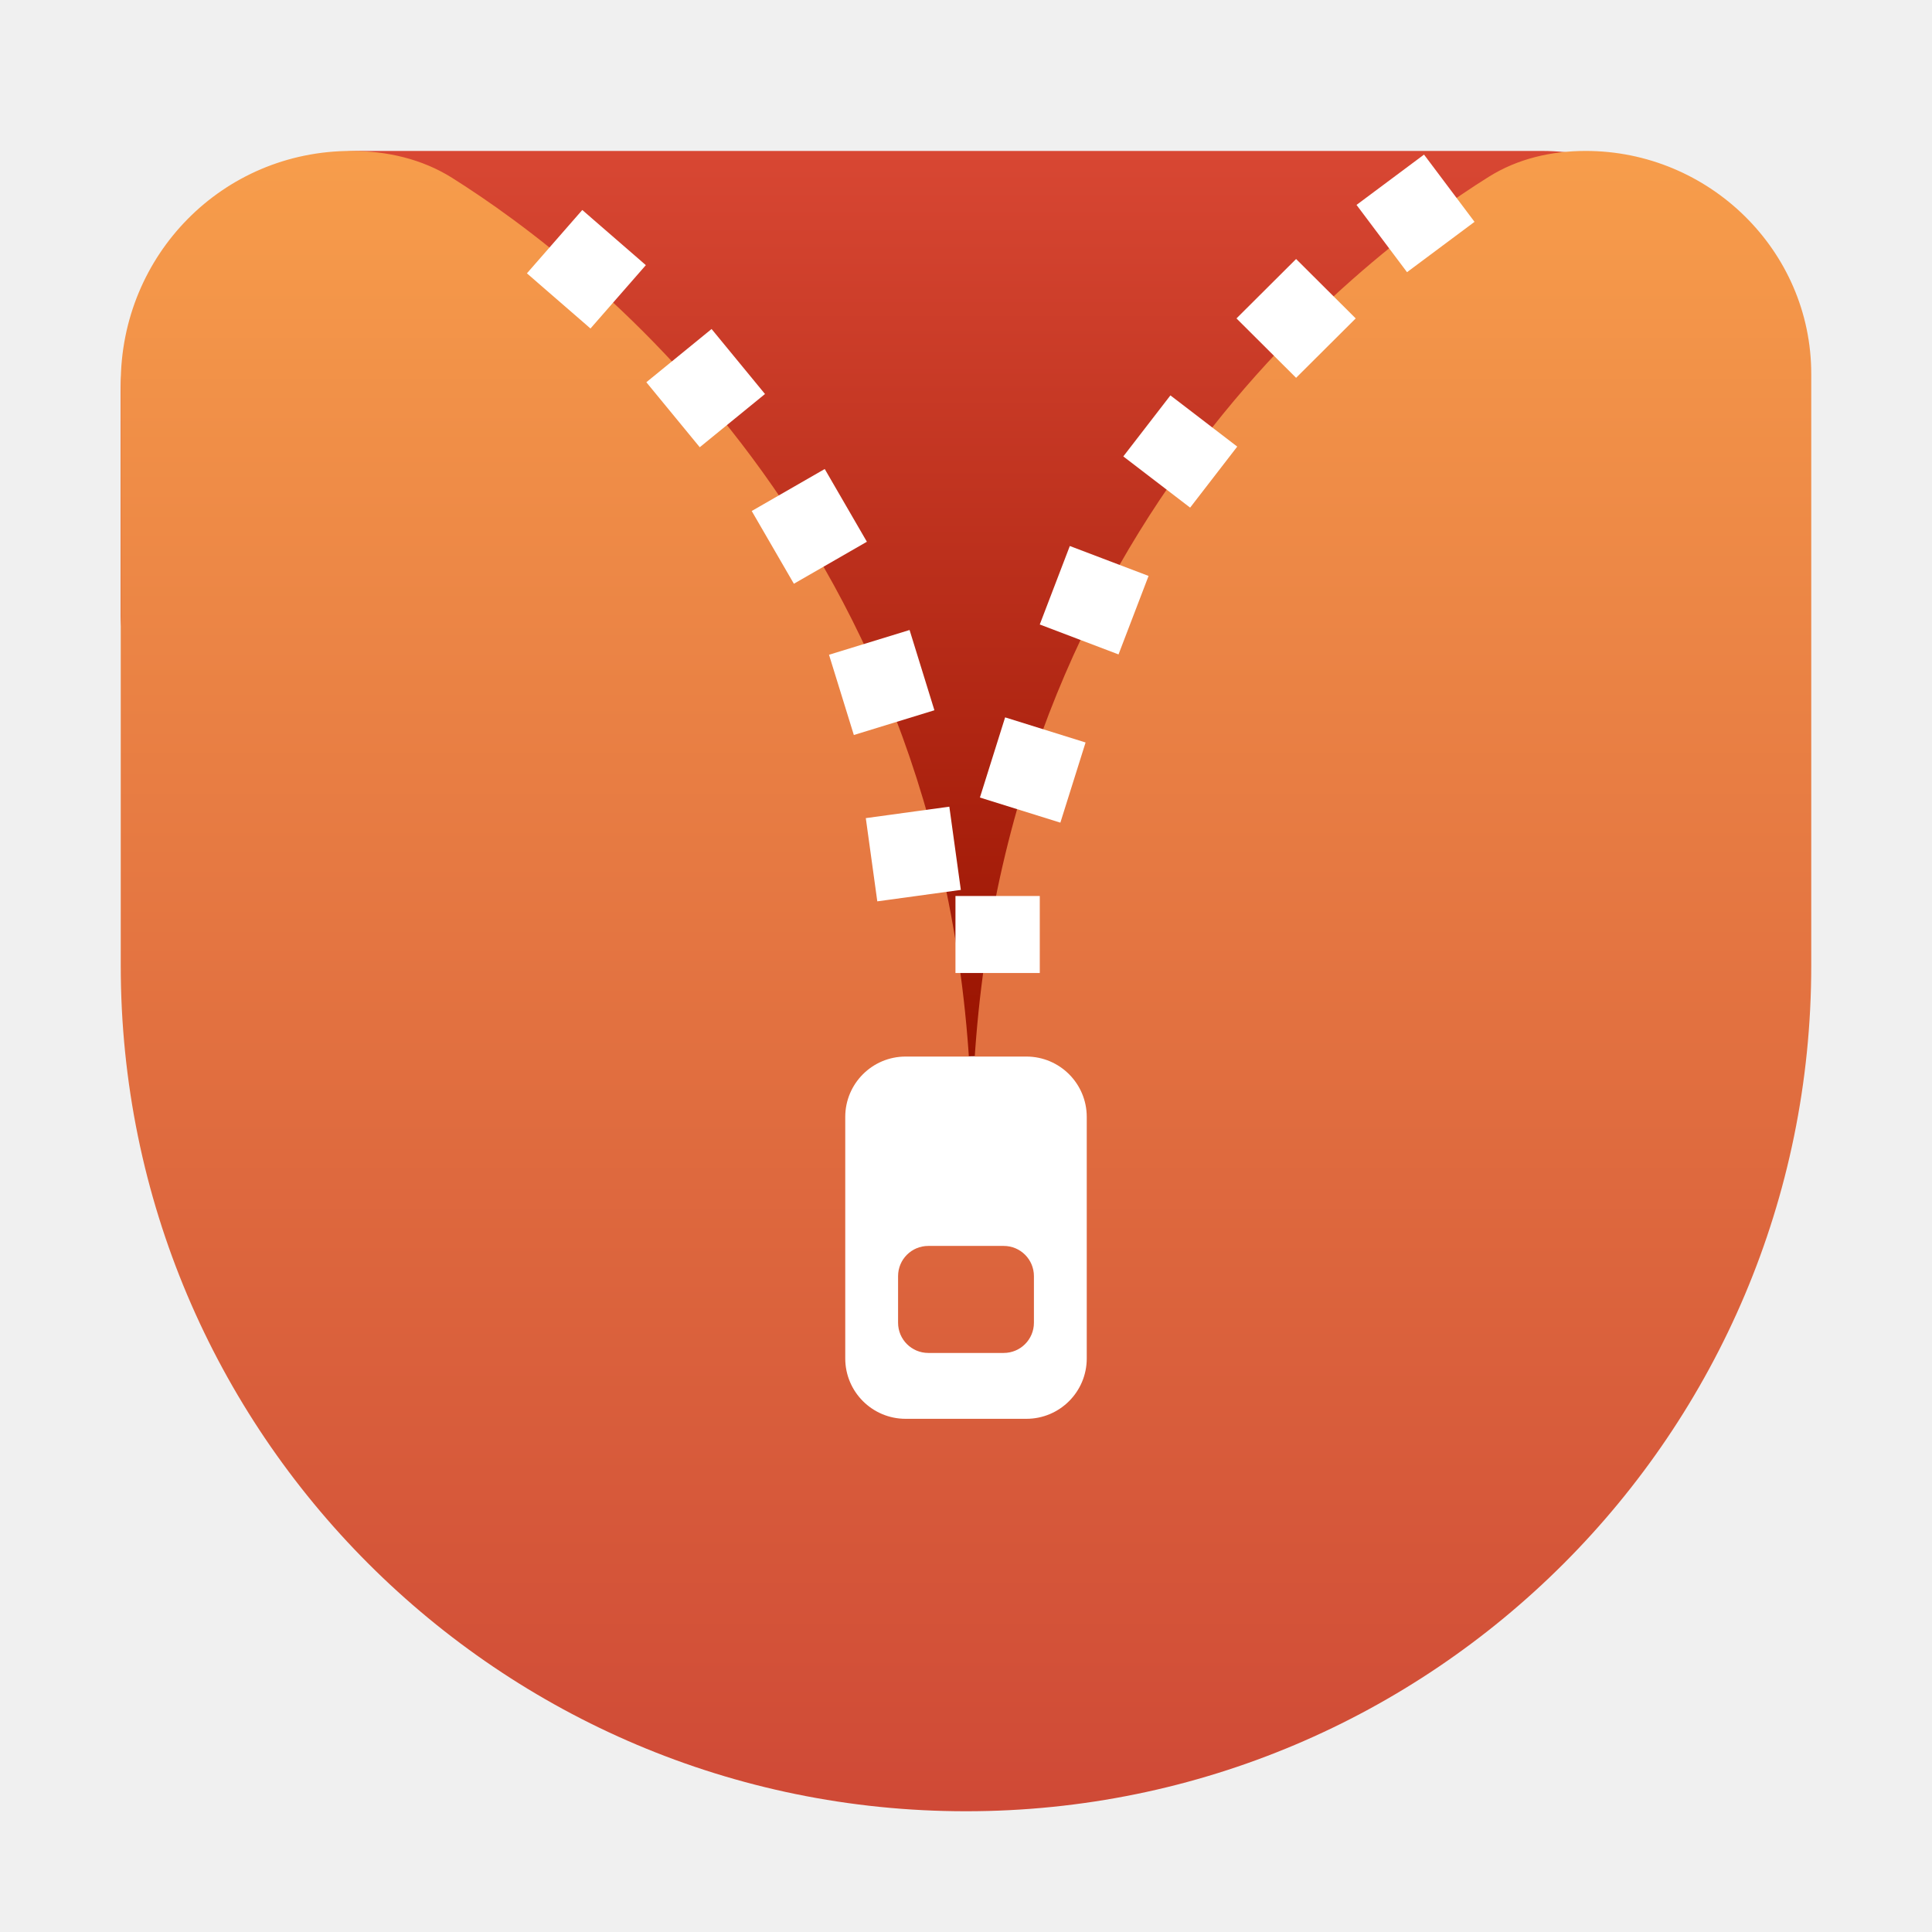
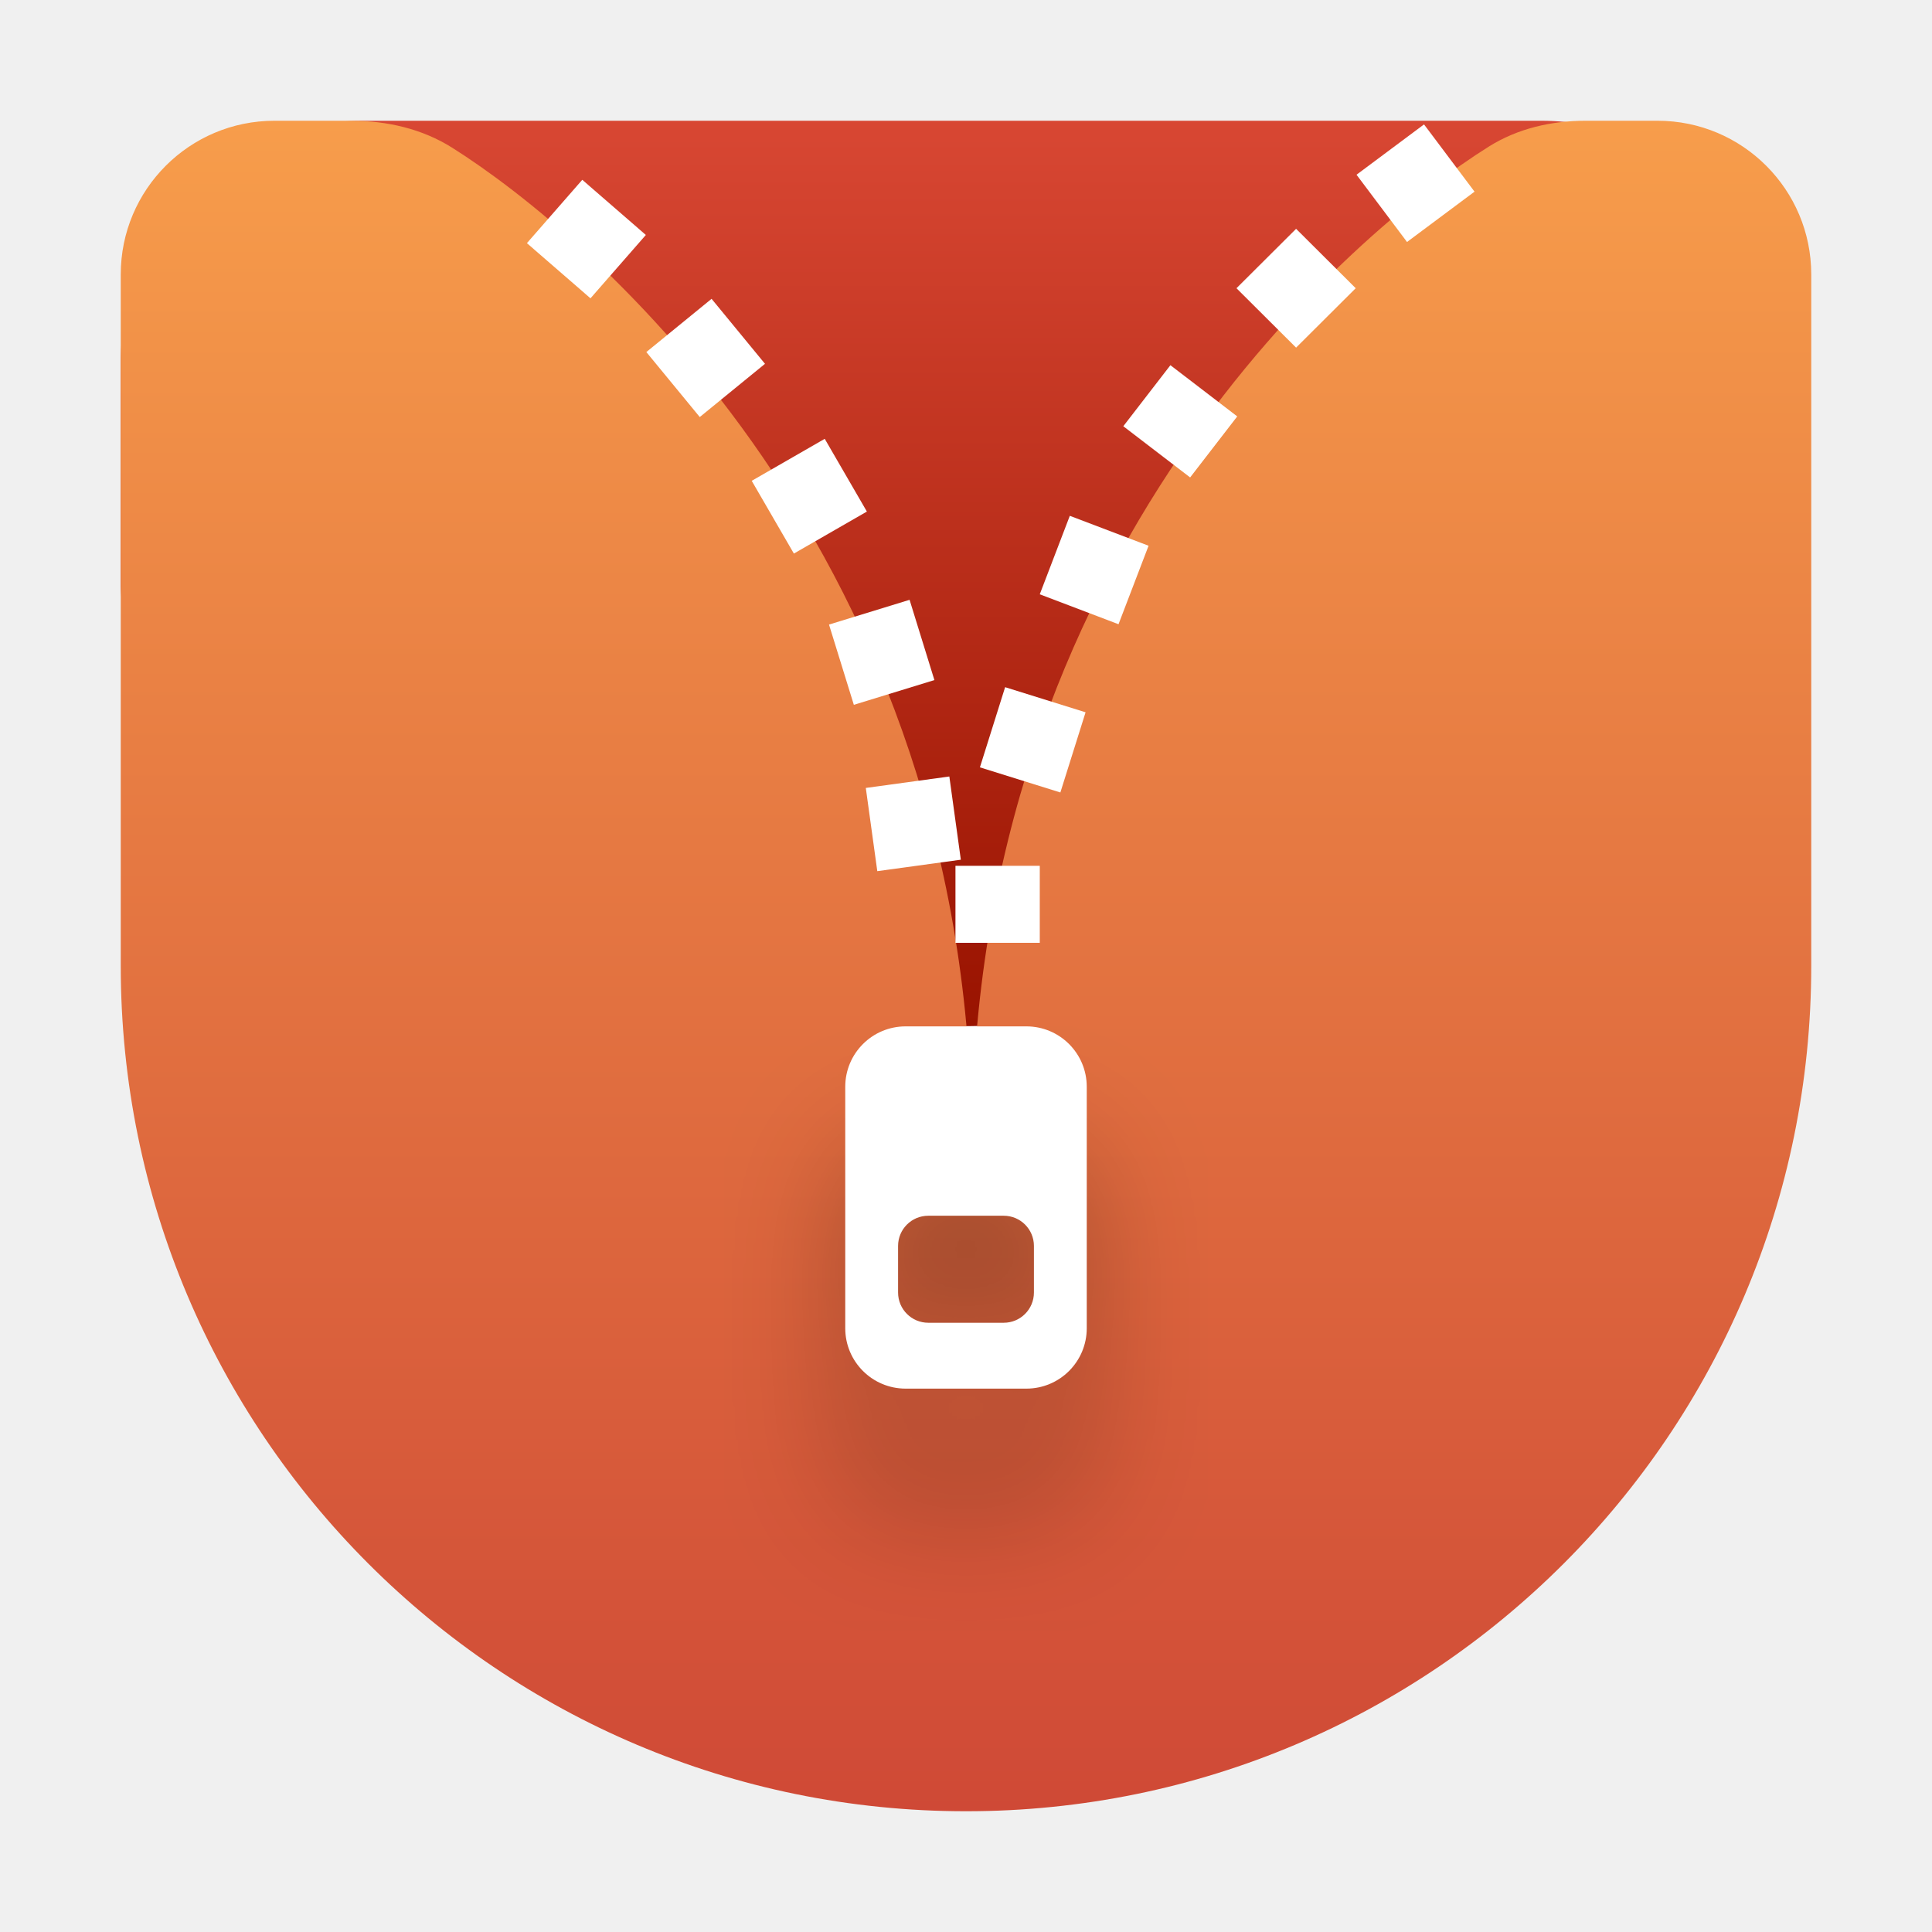
<svg xmlns="http://www.w3.org/2000/svg" width="64" height="64" viewBox="0 0 64 64" fill="none">
-   <path d="M4 20.422C4 20.375 4 20.335 4 20.288V13C4 8.582 7.582 5 12 5H51.053C55.471 5 59.053 8.582 59.053 13V20.141C59.053 20.286 59.05 20.424 59.032 20.567C58.809 22.354 56.333 35 31 35C4.792 35 4.021 21.464 4 20.422Z" fill="url(#paint0_linear)" />
-   <path d="M4 12.698C4 8.438 7.378 5 11.636 5C12.818 5 13.979 5.264 14.979 5.893C19.457 8.712 32.193 18.393 32.193 37.932C32.193 18.301 44.9 8.621 49.322 5.854C50.283 5.253 51.395 5 52.529 5C56.614 5 60 8.298 60 12.385L60 31.991C60 47.46 47.464 60 32 60C16.536 60 4 47.46 4 31.991L4 31.948L4 31.913V12.698Z" fill="url(#paint1_linear)" />
-   <rect width="2.789" height="2.787" transform="matrix(0.774802 -0.632204 0.634957 0.772547 21.4109 12.6621)" fill="white" />
-   <rect width="2.787" height="2.788" transform="matrix(0.658091 -0.752939 0.7553 0.655379 17.4546 9.05469)" fill="white" />
-   <rect width="2.793" height="2.783" transform="matrix(0.99073 -0.135845 0.136816 0.990597 28.6809 27.1016)" fill="white" />
-   <rect width="2.792" height="2.783" transform="matrix(0.955917 -0.293637 0.295588 0.955315 27.4619 21.6895)" fill="white" />
-   <rect width="2.788" height="2.788" transform="matrix(0.708388 0.705823 -0.708388 0.705823 42.9348 8.58008)" fill="white" />
-   <rect width="2.786" height="2.789" transform="matrix(0.6005 0.799625 -0.80171 0.597713 47.1726 5.12109)" fill="white" />
-   <rect width="2.792" height="2.784" transform="matrix(0.954572 0.297982 -0.299961 0.953952 33.2959 23.7637)" fill="white" />
-   <rect width="2.791" height="2.784" transform="matrix(0.934753 0.355299 -0.357557 0.933891 35.439 18.0869)" fill="white" />
-   <rect width="2.789" height="2.554" transform="matrix(0.79375 0.608244 -0.611026 0.791611 38.7715 13.0977)" fill="white" />
-   <rect x="31.651" y="29.681" width="2.793" height="2.551" fill="white" />
-   <rect width="2.79" height="2.785" transform="matrix(0.866809 -0.49864 0.501362 0.865238 24.9019 16.9277)" fill="white" />
-   <path fill-rule="evenodd" clip-rule="evenodd" d="M30 35C28.895 35 28 35.895 28 37V45C28 46.105 28.895 47 30 47H34C35.105 47 36 46.105 36 45V37C36 35.895 35.105 35 34 35H30ZM30.75 41.273C30.198 41.273 29.75 41.72 29.75 42.273V43.818C29.75 44.37 30.198 44.818 30.75 44.818H33.25C33.802 44.818 34.25 44.37 34.25 43.818V42.273C34.25 41.72 33.802 41.273 33.25 41.273H30.75Z" fill="white" />
+   <path d="M4 19.422C4 19.375 4 19.335 4 19.288V12C4 7.582 7.582 4 12 4H51.053C55.471 4 59.053 7.582 59.053 12V19.141C59.053 19.286 59.05 19.424 59.032 19.567C58.809 21.354 56.333 34 31 34C4.792 34 4.021 20.464 4 19.422Z" fill="url(#paint0_linear)" />
+   <path d="M9.091 4C6.279 4 4 6.279 4 9.091V11.698V31.913L4 31.948L4 31.991C4 47.46 16.536 60 32 60C47.464 60 60 47.46 60 31.991L60 11.385L60 9.091C60 6.279 57.721 4 54.909 4H52.529C51.395 4 50.283 4.253 49.322 4.854C44.9 7.621 32.193 18.301 32.193 37.932C32.193 18.393 19.457 7.712 14.979 4.893C13.979 4.264 12.818 4 11.636 4H9.091Z" fill="url(#paint1_linear)" />
+   <rect width="2.789" height="2.787" transform="matrix(0.774802 -0.632204 0.634957 0.772547 21.4109 11.6621)" fill="white" />
+   <rect width="2.787" height="2.788" transform="matrix(0.658091 -0.752939 0.7553 0.655379 17.4546 8.05469)" fill="white" />
+   <rect width="2.793" height="2.783" transform="matrix(0.99073 -0.135845 0.136816 0.990597 28.6809 26.1016)" fill="white" />
+   <rect width="2.792" height="2.783" transform="matrix(0.955917 -0.293637 0.295588 0.955315 27.4619 20.6895)" fill="white" />
+   <rect width="2.788" height="2.788" transform="matrix(0.708388 0.705823 -0.708388 0.705823 42.9348 7.58008)" fill="white" />
+   <rect width="2.786" height="2.789" transform="matrix(0.6005 0.799625 -0.80171 0.597713 47.1726 4.12109)" fill="white" />
+   <rect width="2.792" height="2.784" transform="matrix(0.954572 0.297982 -0.299961 0.953952 33.2959 22.7637)" fill="white" />
+   <rect width="2.791" height="2.784" transform="matrix(0.934753 0.355299 -0.357557 0.933891 35.439 17.0869)" fill="white" />
+   <rect width="2.789" height="2.554" transform="matrix(0.79375 0.608244 -0.611026 0.791611 38.7715 12.0977)" fill="white" />
+   <rect x="31.651" y="28.681" width="2.793" height="2.551" fill="white" />
+   <rect width="2.79" height="2.785" transform="matrix(0.866809 -0.49864 0.501362 0.865238 24.9019 15.9277)" fill="white" />
+   <g filter="url(#filter0_d)">
+     <path fill-rule="evenodd" clip-rule="evenodd" d="M30 34C28.895 34 28 34.895 28 36V44C28 45.105 28.895 46 30 46H34C35.105 46 36 45.105 36 44V36C36 34.895 35.105 34 34 34H30ZM30.75 40.273C30.198 40.273 29.75 40.72 29.75 41.273V42.818C29.75 43.37 30.198 43.818 30.75 43.818H33.25C33.802 43.818 34.25 43.37 34.25 42.818V41.273C34.25 40.72 33.802 40.273 33.25 40.273H30.75Z" fill="white" />
+   </g>
  <defs>
-     <linearGradient id="paint0_linear" x1="31.526" y1="5" x2="31.526" y2="35" gradientUnits="userSpaceOnUse">
+     <filter id="filter0_d" x="24" y="34" width="16" height="20" filterUnits="userSpaceOnUse" color-interpolation-filters="sRGB">
+       <feFlood flood-opacity="0" result="BackgroundImageFix" />
+       <feColorMatrix in="SourceAlpha" type="matrix" values="0 0 0 0 0 0 0 0 0 0 0 0 0 0 0 0 0 0 127 0" />
+       <feOffset dy="4" />
+       <feGaussianBlur stdDeviation="2" />
+       <feColorMatrix type="matrix" values="0 0 0 0 0 0 0 0 0 0 0 0 0 0 0 0 0 0 0.25 0" />
+       <feBlend mode="normal" in2="BackgroundImageFix" result="effect1_dropShadow" />
+       <feBlend mode="normal" in="SourceGraphic" in2="effect1_dropShadow" result="shape" />
+     </filter>
+     <linearGradient id="paint0_linear" x1="31.526" y1="4" x2="31.526" y2="34" gradientUnits="userSpaceOnUse">
      <stop stop-color="#D84733" />
      <stop offset="1" stop-color="#991300" />
    </linearGradient>
-     <linearGradient id="paint1_linear" x1="32" y1="5" x2="32" y2="60" gradientUnits="userSpaceOnUse">
+     <linearGradient id="paint1_linear" x1="32" y1="4" x2="32" y2="60" gradientUnits="userSpaceOnUse">
      <stop stop-color="#F79D4B" />
      <stop offset="1" stop-color="#CF4936" />
    </linearGradient>
  </defs>
</svg>
